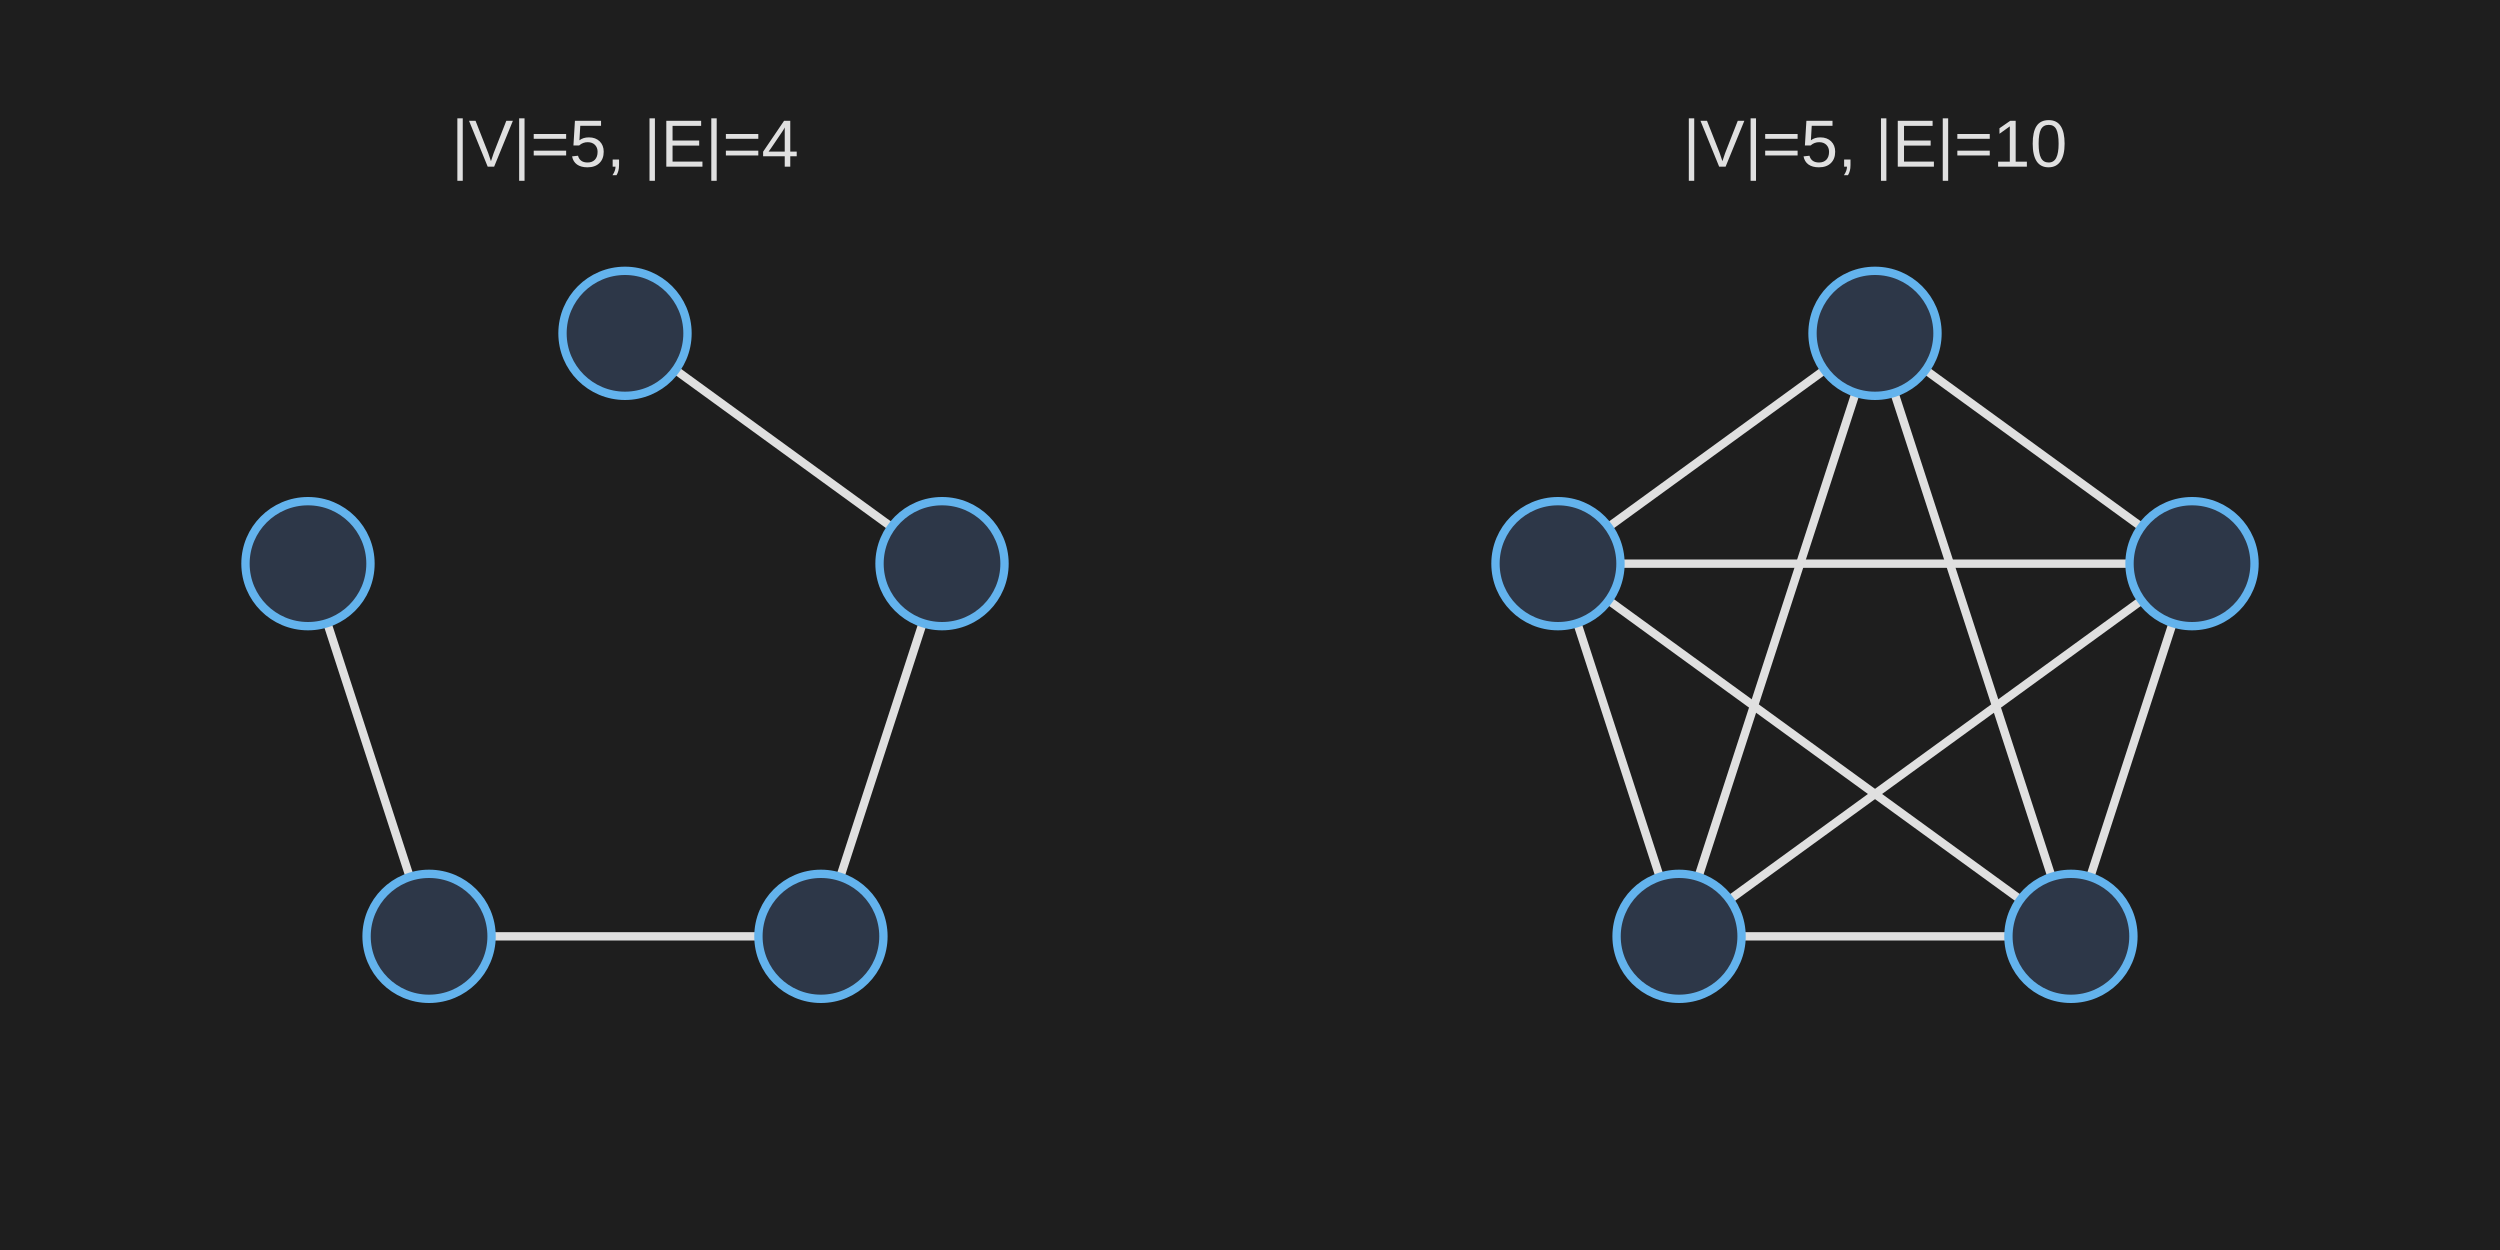
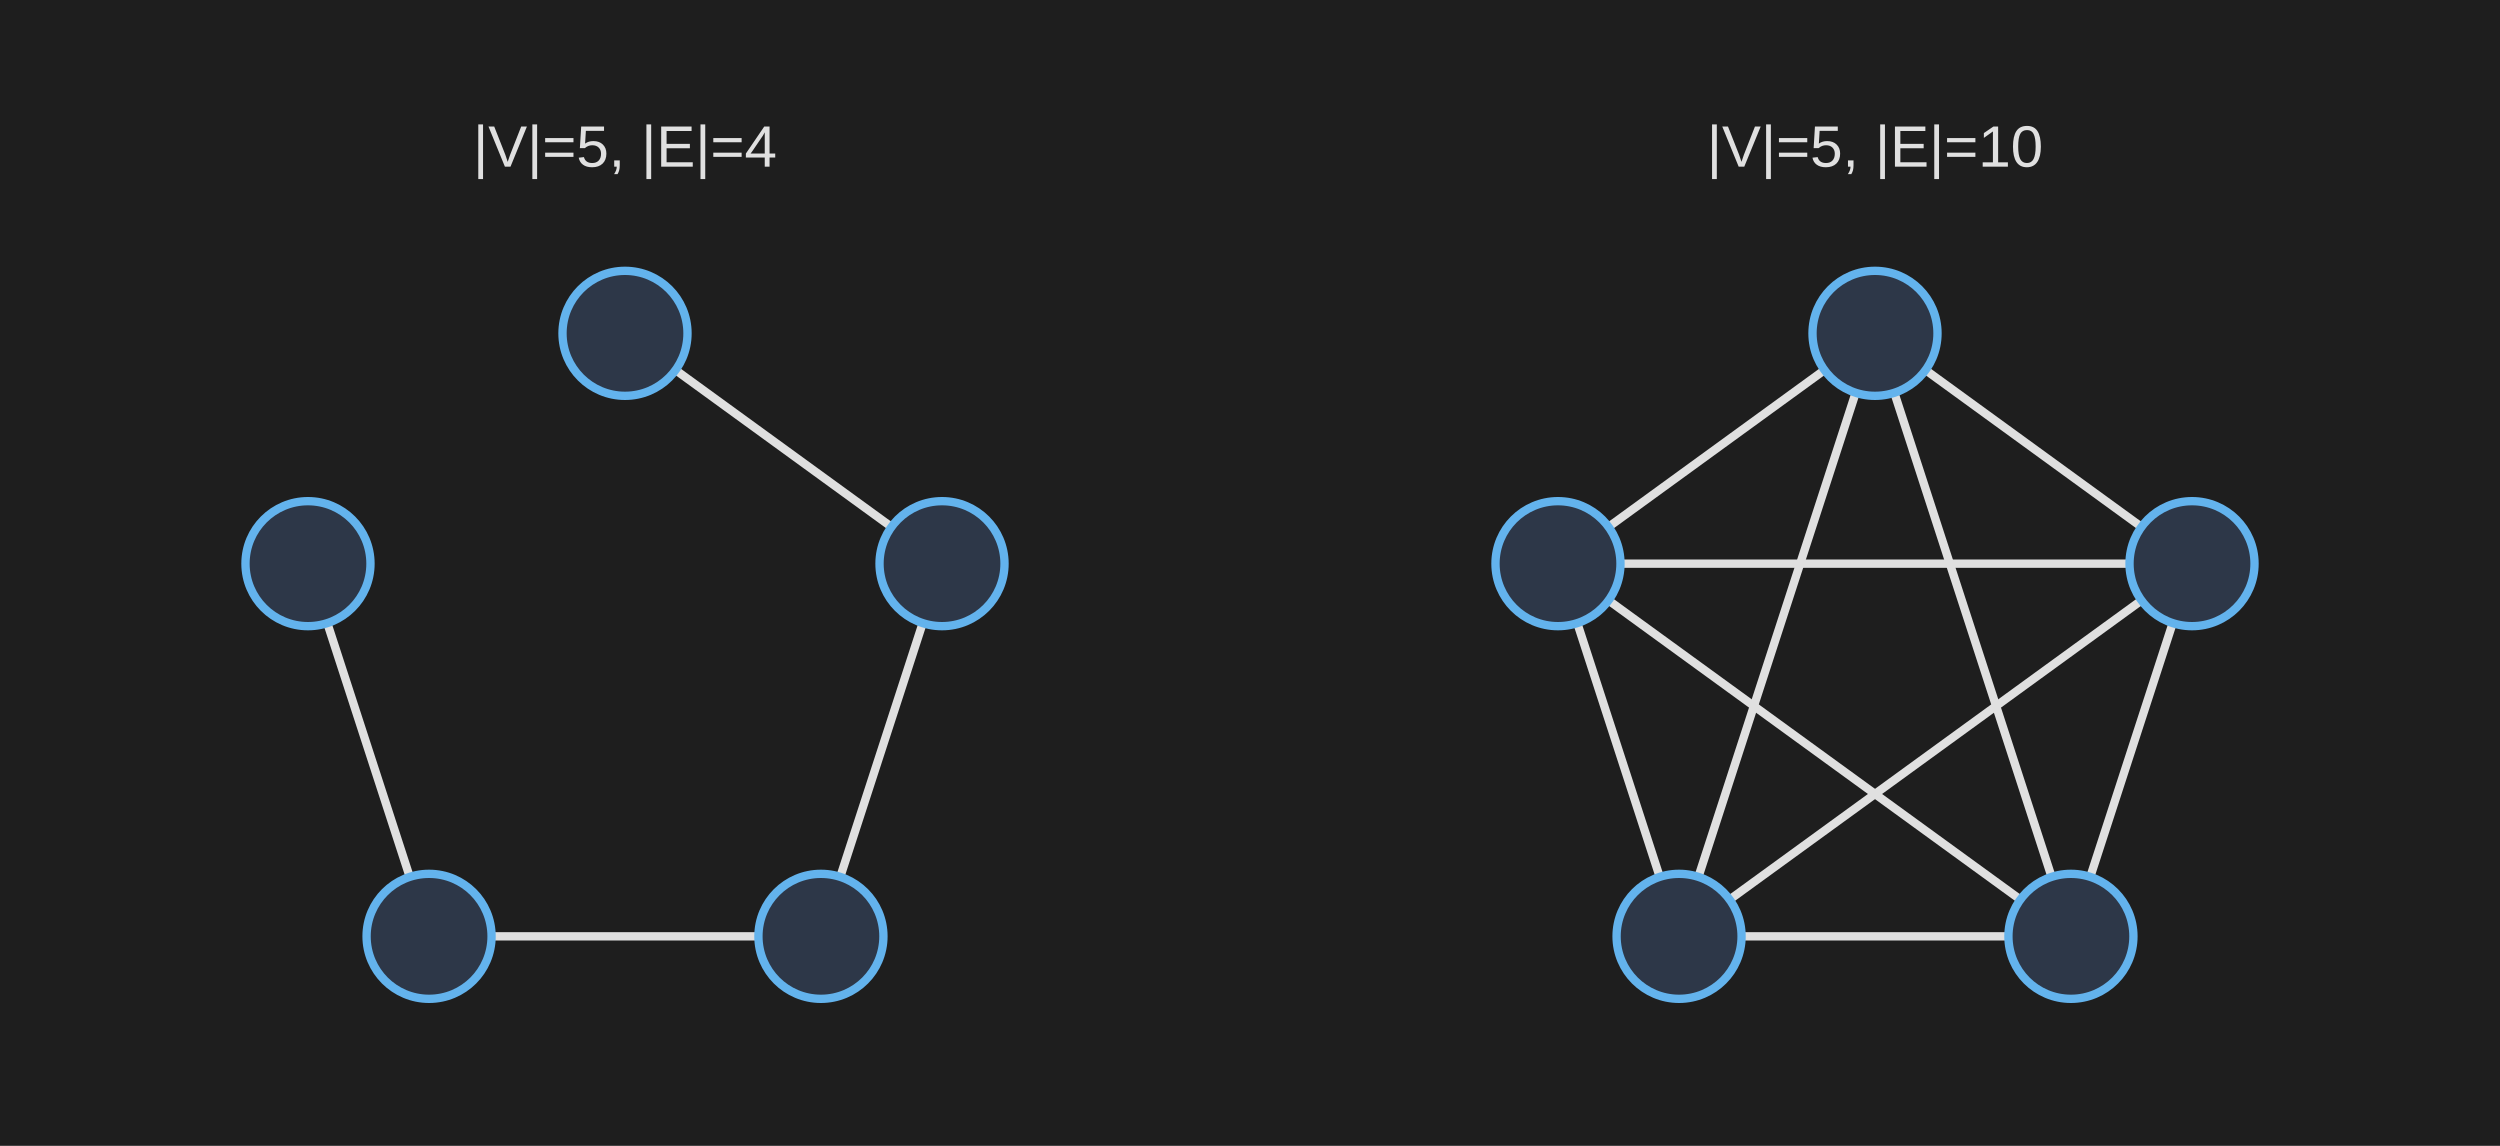
- <svg xmlns="http://www.w3.org/2000/svg" viewBox="0 0 600 300">
-   <rect width="600" height="300" fill="#1e1e1e" />
+ <svg xmlns="http://www.w3.org/2000/svg" viewBox="0 0 600 275">
+   <rect width="100%" height="100%" class="background" />
  <defs>
+     <style>
+       .edge { stroke: #e0e0e0; stroke-width: 2; }
+       .weight-text { fill: #e0e0e0; font-weight: bold; font-family: Arial; font-size: 14px; }
+       .node-text { fill: #e0e0e0; font-family: Arial; font-size: 14px; }
+       .variable-node { fill: #2d3748; stroke: #63b3ed; stroke-width: 2; }
+       .value-node { fill: #4a5568; stroke: #fc8181; stroke-width: 2; }
+       .highlight-edge { stroke: #ef6c00; stroke-width: 2; }
+       .highlight-text { fill: #ef6c00; font-weight: bold; font-family: Arial; font-size: 14px; }
+       .background { fill: #1e1e1e; }
+     </style>
    <marker id="arrowhead" markerWidth="6" markerHeight="5" refX="6" refY="2.5" orient="auto">
      <polygon points="0 0, 6 2.5, 0 5" fill="#e0e0e0" />
    </marker>
  </defs>
-   <line x1="150.0" y1="80.0" x2="226.085" y2="135.279" stroke="#e0e0e0" stroke-width="2" />
-   <line x1="226.085" y1="135.279" x2="197.023" y2="224.721" stroke="#e0e0e0" stroke-width="2" />
-   <line x1="197.023" y1="224.721" x2="102.977" y2="224.721" stroke="#e0e0e0" stroke-width="2" />
-   <line x1="102.977" y1="224.721" x2="73.915" y2="135.279" stroke="#e0e0e0" stroke-width="2" />
-   <line x1="450.0" y1="80.0" x2="526.085" y2="135.279" stroke="#e0e0e0" stroke-width="2" />
-   <line x1="450.0" y1="80.0" x2="497.023" y2="224.721" stroke="#e0e0e0" stroke-width="2" />
-   <line x1="450.0" y1="80.0" x2="402.977" y2="224.721" stroke="#e0e0e0" stroke-width="2" />
-   <line x1="450.0" y1="80.0" x2="373.915" y2="135.279" stroke="#e0e0e0" stroke-width="2" />
-   <line x1="526.085" y1="135.279" x2="497.023" y2="224.721" stroke="#e0e0e0" stroke-width="2" />
-   <line x1="526.085" y1="135.279" x2="402.977" y2="224.721" stroke="#e0e0e0" stroke-width="2" />
-   <line x1="526.085" y1="135.279" x2="373.915" y2="135.279" stroke="#e0e0e0" stroke-width="2" />
-   <line x1="497.023" y1="224.721" x2="402.977" y2="224.721" stroke="#e0e0e0" stroke-width="2" />
-   <line x1="497.023" y1="224.721" x2="373.915" y2="135.279" stroke="#e0e0e0" stroke-width="2" />
-   <line x1="402.977" y1="224.721" x2="373.915" y2="135.279" stroke="#e0e0e0" stroke-width="2" />
-   <text x="150" y="40" font-family="Arial" font-size="16" fill="#e0e0e0" text-anchor="middle">|V|=5, |E|=4</text>
-   <text x="450" y="40" font-family="Arial" font-size="16" fill="#e0e0e0" text-anchor="middle">|V|=5, |E|=10</text>
-   <circle cx="150.0" cy="80.0" r="15" fill="#2d3748" stroke="#63b3ed" stroke-width="2" />
-   <circle cx="226.085" cy="135.279" r="15" fill="#2d3748" stroke="#63b3ed" stroke-width="2" />
-   <circle cx="197.023" cy="224.721" r="15" fill="#2d3748" stroke="#63b3ed" stroke-width="2" />
-   <circle cx="102.977" cy="224.721" r="15" fill="#2d3748" stroke="#63b3ed" stroke-width="2" />
-   <circle cx="73.915" cy="135.279" r="15" fill="#2d3748" stroke="#63b3ed" stroke-width="2" />
-   <circle cx="450.0" cy="80.0" r="15" fill="#2d3748" stroke="#63b3ed" stroke-width="2" />
-   <circle cx="526.085" cy="135.279" r="15" fill="#2d3748" stroke="#63b3ed" stroke-width="2" />
-   <circle cx="497.023" cy="224.721" r="15" fill="#2d3748" stroke="#63b3ed" stroke-width="2" />
-   <circle cx="402.977" cy="224.721" r="15" fill="#2d3748" stroke="#63b3ed" stroke-width="2" />
-   <circle cx="373.915" cy="135.279" r="15" fill="#2d3748" stroke="#63b3ed" stroke-width="2" />
+   <line class="edge" x1="150.0" y1="80.0" x2="226.085" y2="135.279" />
+   <line class="edge" x1="226.085" y1="135.279" x2="197.023" y2="224.721" />
+   <line class="edge" x1="197.023" y1="224.721" x2="102.977" y2="224.721" />
+   <line class="edge" x1="102.977" y1="224.721" x2="73.915" y2="135.279" />
+   <line class="edge" x1="450.0" y1="80.0" x2="526.085" y2="135.279" />
+   <line class="edge" x1="450.0" y1="80.0" x2="497.023" y2="224.721" />
+   <line class="edge" x1="450.0" y1="80.0" x2="402.977" y2="224.721" />
+   <line class="edge" x1="450.0" y1="80.0" x2="373.915" y2="135.279" />
+   <line class="edge" x1="526.085" y1="135.279" x2="497.023" y2="224.721" />
+   <line class="edge" x1="526.085" y1="135.279" x2="402.977" y2="224.721" />
+   <line class="edge" x1="526.085" y1="135.279" x2="373.915" y2="135.279" />
+   <line class="edge" x1="497.023" y1="224.721" x2="402.977" y2="224.721" />
+   <line class="edge" x1="497.023" y1="224.721" x2="373.915" y2="135.279" />
+   <line class="edge" x1="402.977" y1="224.721" x2="373.915" y2="135.279" />
+   <text class="node-text" x="150" y="40" text-anchor="middle">|V|=5, |E|=4</text>
+   <text class="node-text" x="450" y="40" text-anchor="middle">|V|=5, |E|=10</text>
+   <circle class="variable-node" cx="150.0" cy="80.0" r="15" />
+   <circle class="variable-node" cx="226.085" cy="135.279" r="15" />
+   <circle class="variable-node" cx="197.023" cy="224.721" r="15" />
+   <circle class="variable-node" cx="102.977" cy="224.721" r="15" />
+   <circle class="variable-node" cx="73.915" cy="135.279" r="15" />
+   <circle class="variable-node" cx="450.0" cy="80.0" r="15" />
+   <circle class="variable-node" cx="526.085" cy="135.279" r="15" />
+   <circle class="variable-node" cx="497.023" cy="224.721" r="15" />
+   <circle class="variable-node" cx="402.977" cy="224.721" r="15" />
+   <circle class="variable-node" cx="373.915" cy="135.279" r="15" />
</svg>
